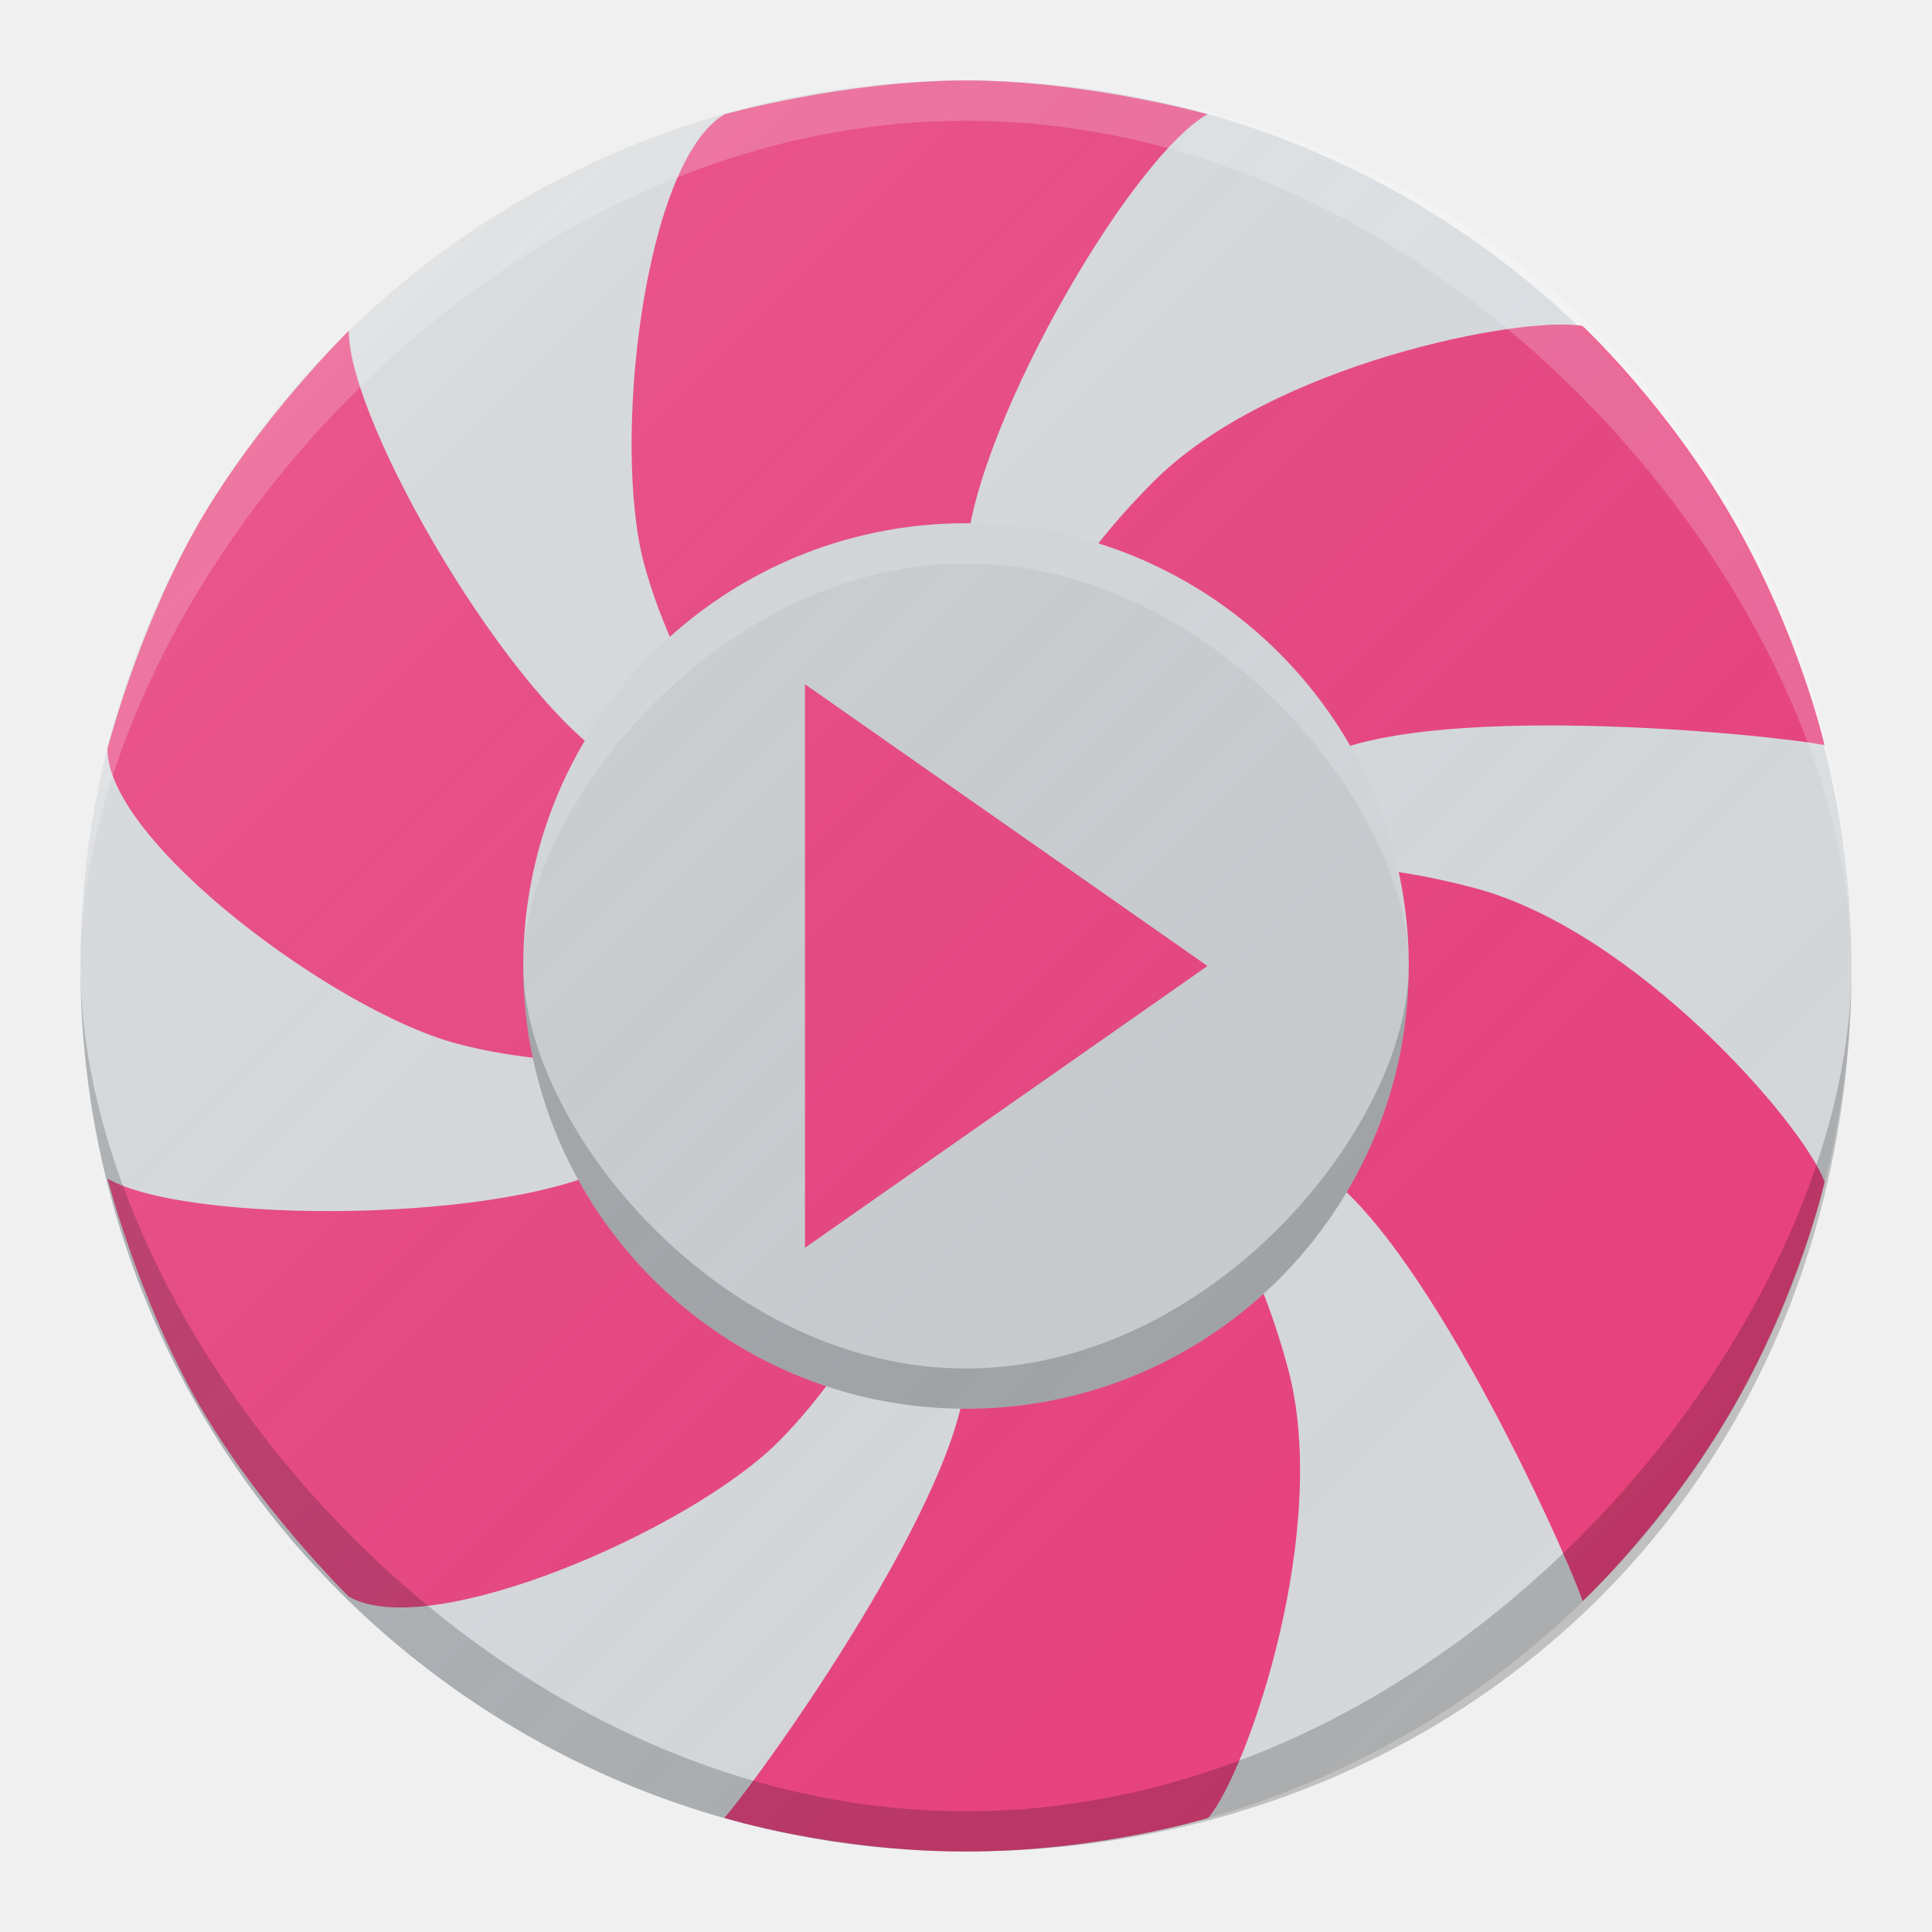
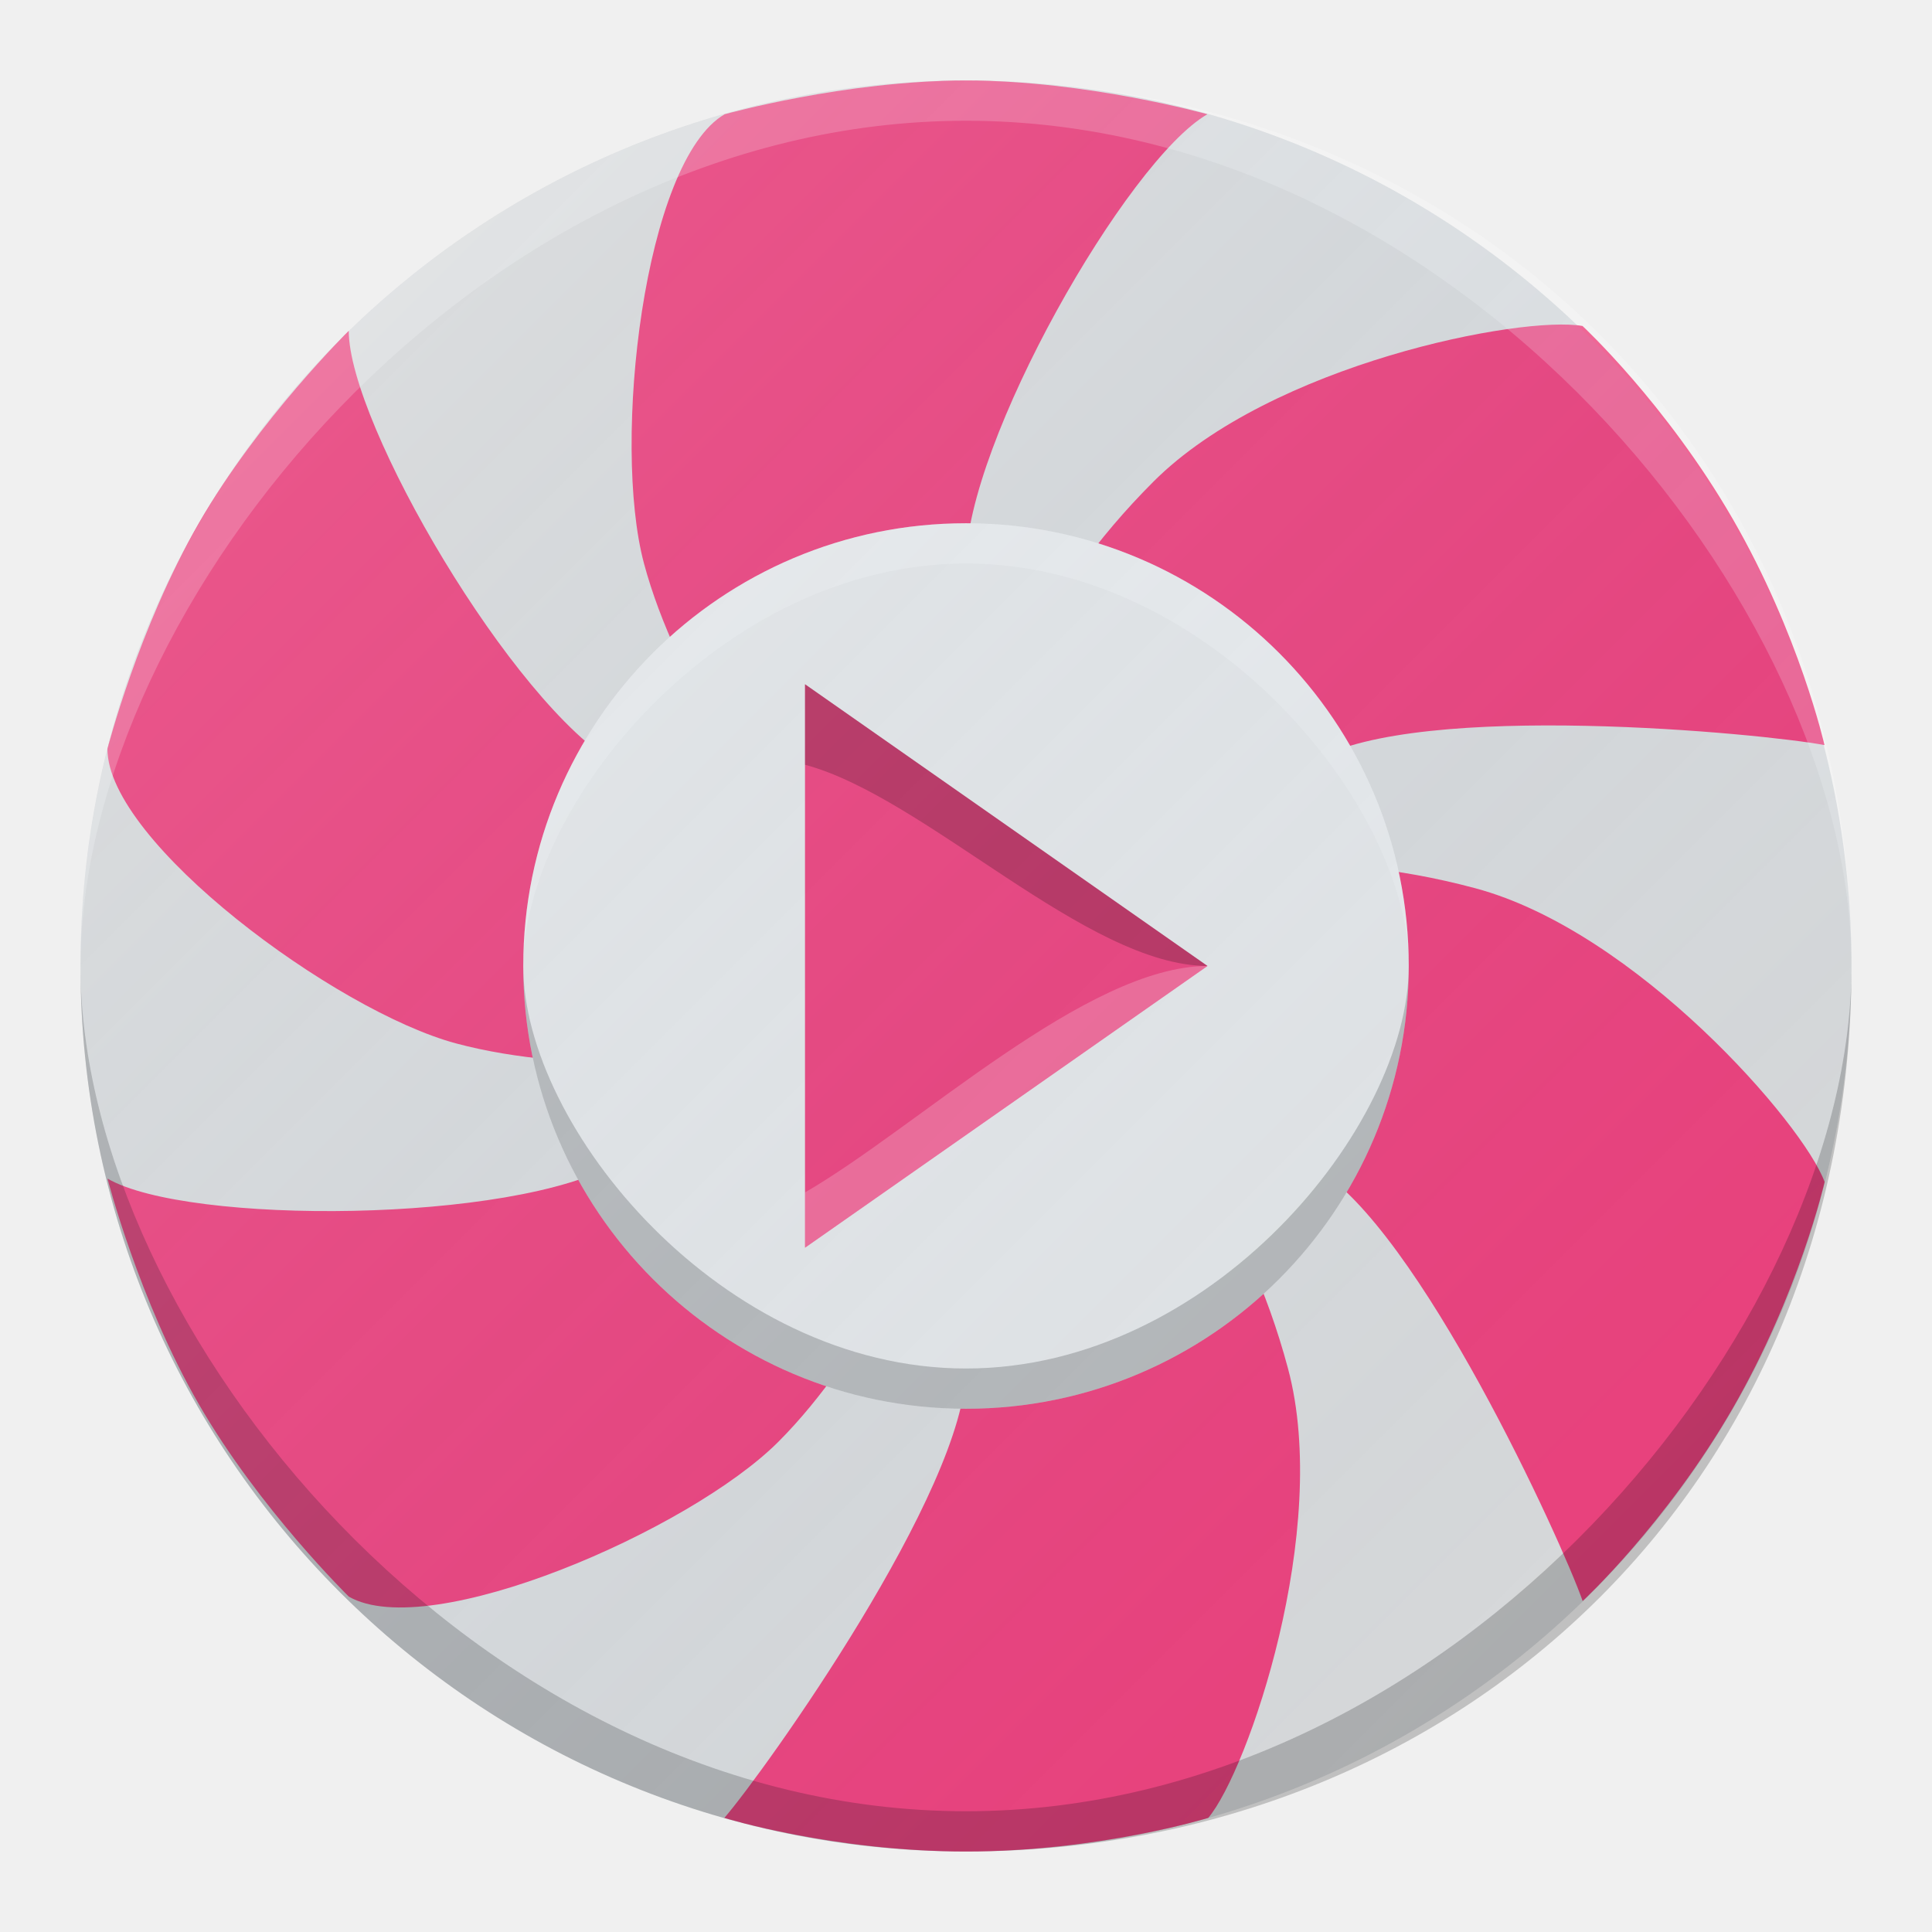
<svg xmlns="http://www.w3.org/2000/svg" xmlns:xlink="http://www.w3.org/1999/xlink" width="48" height="48" id="svg2" version="1.1">
  <defs id="defs4">
    <linearGradient id="linearGradient4281">
      <stop style="stop-color:#ffffff;stop-opacity:0.149" offset="0" id="stop4283" />
      <stop style="stop-color:#177ed5;stop-opacity:0" offset="1" id="stop4285" />
    </linearGradient>
-     <linearGradient xlink:href="#linearGradient4281" id="linearGradient4287" x1="-62" y1="1002.362" x2="-18" y2="1046.362" gradientUnits="userSpaceOnUse" gradientTransform="translate(64,4.000017)" />
+     <linearGradient xlink:href="#linearGradient4281" id="linearGradient4287" x1="-62" y1="1002.362" x2="-18" y2="1046.362" gradientUnits="userSpaceOnUse" gradientTransform="translate(64,4.000087)" />
  </defs>
  <g id="layer1" transform="translate(0,-1004.362)">
-     <g id="g4289">
+     <g id="g4179">
      <circle r="22" cy="1028.362" cx="24" id="path3355" style="opacity:1;fill:#d9d9d9;fill-opacity:1;stroke:none;stroke-width:3;stroke-linecap:round;stroke-linejoin:round;stroke-miterlimit:4;stroke-dasharray:none;stroke-opacity:1" />
      <path id="path4157" d="m 17.997,1049.527 c 0,0 2.694,0.835 6.003,0.835 3.309,0 6.019,-0.835 6.019,-0.835 0.981,-1.165 3.053,-7.165 1.981,-11.165 -1.072,-4 -3,-6 -5,-10 -2,-4 -3,-7 -3,-10 0,-3 4,-10.009 5.997,-11.162 0,0 -2.997,-0.838 -5.996,-0.838 -2.999,0 -5.996,0.838 -5.996,0.838 C 16,1008.362 15.196,1015.362 16,1018.362 c 0.804,3 3,6 5,10 2,4 3,7 3,10 0,3 -5,10 -6.003,11.165 z" style="fill:#ec407a;fill-opacity:1;fill-rule:evenodd;stroke:none;stroke-width:1px;stroke-linecap:butt;stroke-linejoin:miter;stroke-opacity:1" />
      <path id="path4157-2" d="m 39.321,1044.14 c 0,0 2.07,-1.916 3.725,-4.782 1.655,-2.866 2.286,-5.63 2.286,-5.63 -0.518,-1.432 -4.679,-6.226 -8.679,-7.298 -4,-1.072 -6.696,-0.402 -11.16,-0.67 -4.464,-0.268 -7.562,-0.902 -10.16,-2.402 -2.598,-1.5 -6.668,-8.469 -6.668,-10.775 0,0 -2.224,2.177 -3.723,4.774 -1.5,2.597 -2.273,5.612 -2.273,5.612 0.004,2.317 5.665,6.514 8.665,7.317 3,0.804 6.696,0.402 11.16,0.67 4.464,0.268 7.562,0.902 10.16,2.402 2.598,1.5 6.16,9.33 6.667,10.782 z" style="fill:#ec407a;fill-opacity:1;fill-rule:evenodd;stroke:none;stroke-width:1px;stroke-linecap:butt;stroke-linejoin:miter;stroke-opacity:1" />
      <path id="path4157-2-3" d="m 45.329,1022.873 c 0,0 -0.624,-2.751 -2.279,-5.617 -1.655,-2.866 -3.733,-4.795 -3.733,-4.795 -1.499,-0.267 -7.731,0.939 -10.66,3.867 -2.928,2.928 -3.696,5.598 -6.16,9.33 -2.464,3.732 -4.562,6.098 -7.16,7.598 -2.598,1.5 -10.669,1.541 -12.666,0.388 0,0 0.773,3.014 2.273,5.612 1.5,2.597 3.723,4.774 3.723,4.774 2.009,1.155 8.473,-1.649 10.669,-3.845 2.196,-2.196 3.696,-5.598 6.16,-9.33 2.464,-3.732 4.562,-6.098 7.16,-7.598 2.598,-1.5 11.16,-0.67 12.671,-0.384 z" style="fill:#ec407a;fill-opacity:1;fill-rule:evenodd;stroke:none;stroke-width:1px;stroke-linecap:butt;stroke-linejoin:miter;stroke-opacity:1" />
-       <circle r="11" cy="1028.362" cx="24" id="path4189" style="opacity:1;fill:#cccccc;fill-opacity:1;stroke:none;stroke-width:3;stroke-linecap:round;stroke-linejoin:round;stroke-miterlimit:4;stroke-dasharray:none;stroke-opacity:1" />
+       <circle r="11" cy="1028.362" cx="24" id="path4189" style="opacity:1;fill:#e5e5e5;fill-opacity:1;stroke:none;stroke-width:3;stroke-linecap:round;stroke-linejoin:round;stroke-miterlimit:4;stroke-dasharray:none;stroke-opacity:1" />
      <path id="path4191" d="m 30,1028.362 -10,-7 0,14 z" style="fill:#ec407a;fill-opacity:1;fill-rule:evenodd;stroke:none;stroke-width:1px;stroke-linecap:butt;stroke-linejoin:miter;stroke-opacity:1" />
      <path id="path3355-0" d="m 46,1028.362 c 0,-9 -9.85,-21 -22,-21 -12.15,0 -22,12 -22,21 0,-12.15 9.85,-22 22,-22 12.15,0 22,9 22,22 z" style="opacity:1;fill:#ffffff;fill-opacity:0.2;stroke:none;stroke-width:3;stroke-linecap:round;stroke-linejoin:round;stroke-miterlimit:4;stroke-dasharray:none;stroke-opacity:1" />
      <path id="path3355-0-4" d="m 46,1028.362 c 0,9 -9.85,21 -22,21 -12.15,0 -22,-12 -22,-21 0,12.15 9.85,22 22,22 12.15,0 22,-9 22,-22 z" style="opacity:1;fill:#000000;fill-opacity:0.2;stroke:none;stroke-width:3;stroke-linecap:round;stroke-linejoin:round;stroke-miterlimit:4;stroke-dasharray:none;stroke-opacity:1" />
      <path id="path4189-2" d="m 35,1028.362 c 0,-4 -4.925,-10 -11,-10 -6.075,0 -11,6 -11,10 0,-6.075 4.925,-11 11,-11 6.075,0 11,4.925 11,11 z" style="opacity:1;fill:#ffffff;fill-opacity:0.2;stroke:none;stroke-width:3;stroke-linecap:round;stroke-linejoin:round;stroke-miterlimit:4;stroke-dasharray:none;stroke-opacity:1" />
      <path id="path4189-2-3" d="m 35,1028.362 c 0,4 -4.925,10 -11,10 -6.075,0 -11,-6 -11,-10 0,6.075 4.925,11 11,11 6.075,0 11,-4.925 11,-11 z" style="opacity:1;fill:#000000;fill-opacity:0.2;stroke:none;stroke-width:3;stroke-linecap:round;stroke-linejoin:round;stroke-miterlimit:4;stroke-dasharray:none;stroke-opacity:1" />
      <circle r="22" cy="1028.362" cx="24" id="path3355-3" style="opacity:1;fill:url(#linearGradient4287);fill-opacity:1;stroke:none;stroke-width:3;stroke-linecap:round;stroke-linejoin:round;stroke-miterlimit:4;stroke-dasharray:none;stroke-opacity:1" />
+       <path id="path4162" d="m 20,1023.362 c 3,0.804 7,5 10,4.998 l -10,-7 z" style="fill:#000000;fill-opacity:0.2;fill-rule:evenodd;stroke:none;stroke-width:1px;stroke-linecap:butt;stroke-linejoin:miter;stroke-opacity:1" />
+       <path id="path4162-5" d="m 20,1033.987 c 2.786,-1.608 7,-5.625 10,-5.625 l -10,7 z" style="fill:#ffffff;fill-opacity:0.2;fill-rule:evenodd;stroke:none;stroke-width:1px;stroke-linecap:butt;stroke-linejoin:miter;stroke-opacity:1" />
    </g>
  </g>
</svg>
